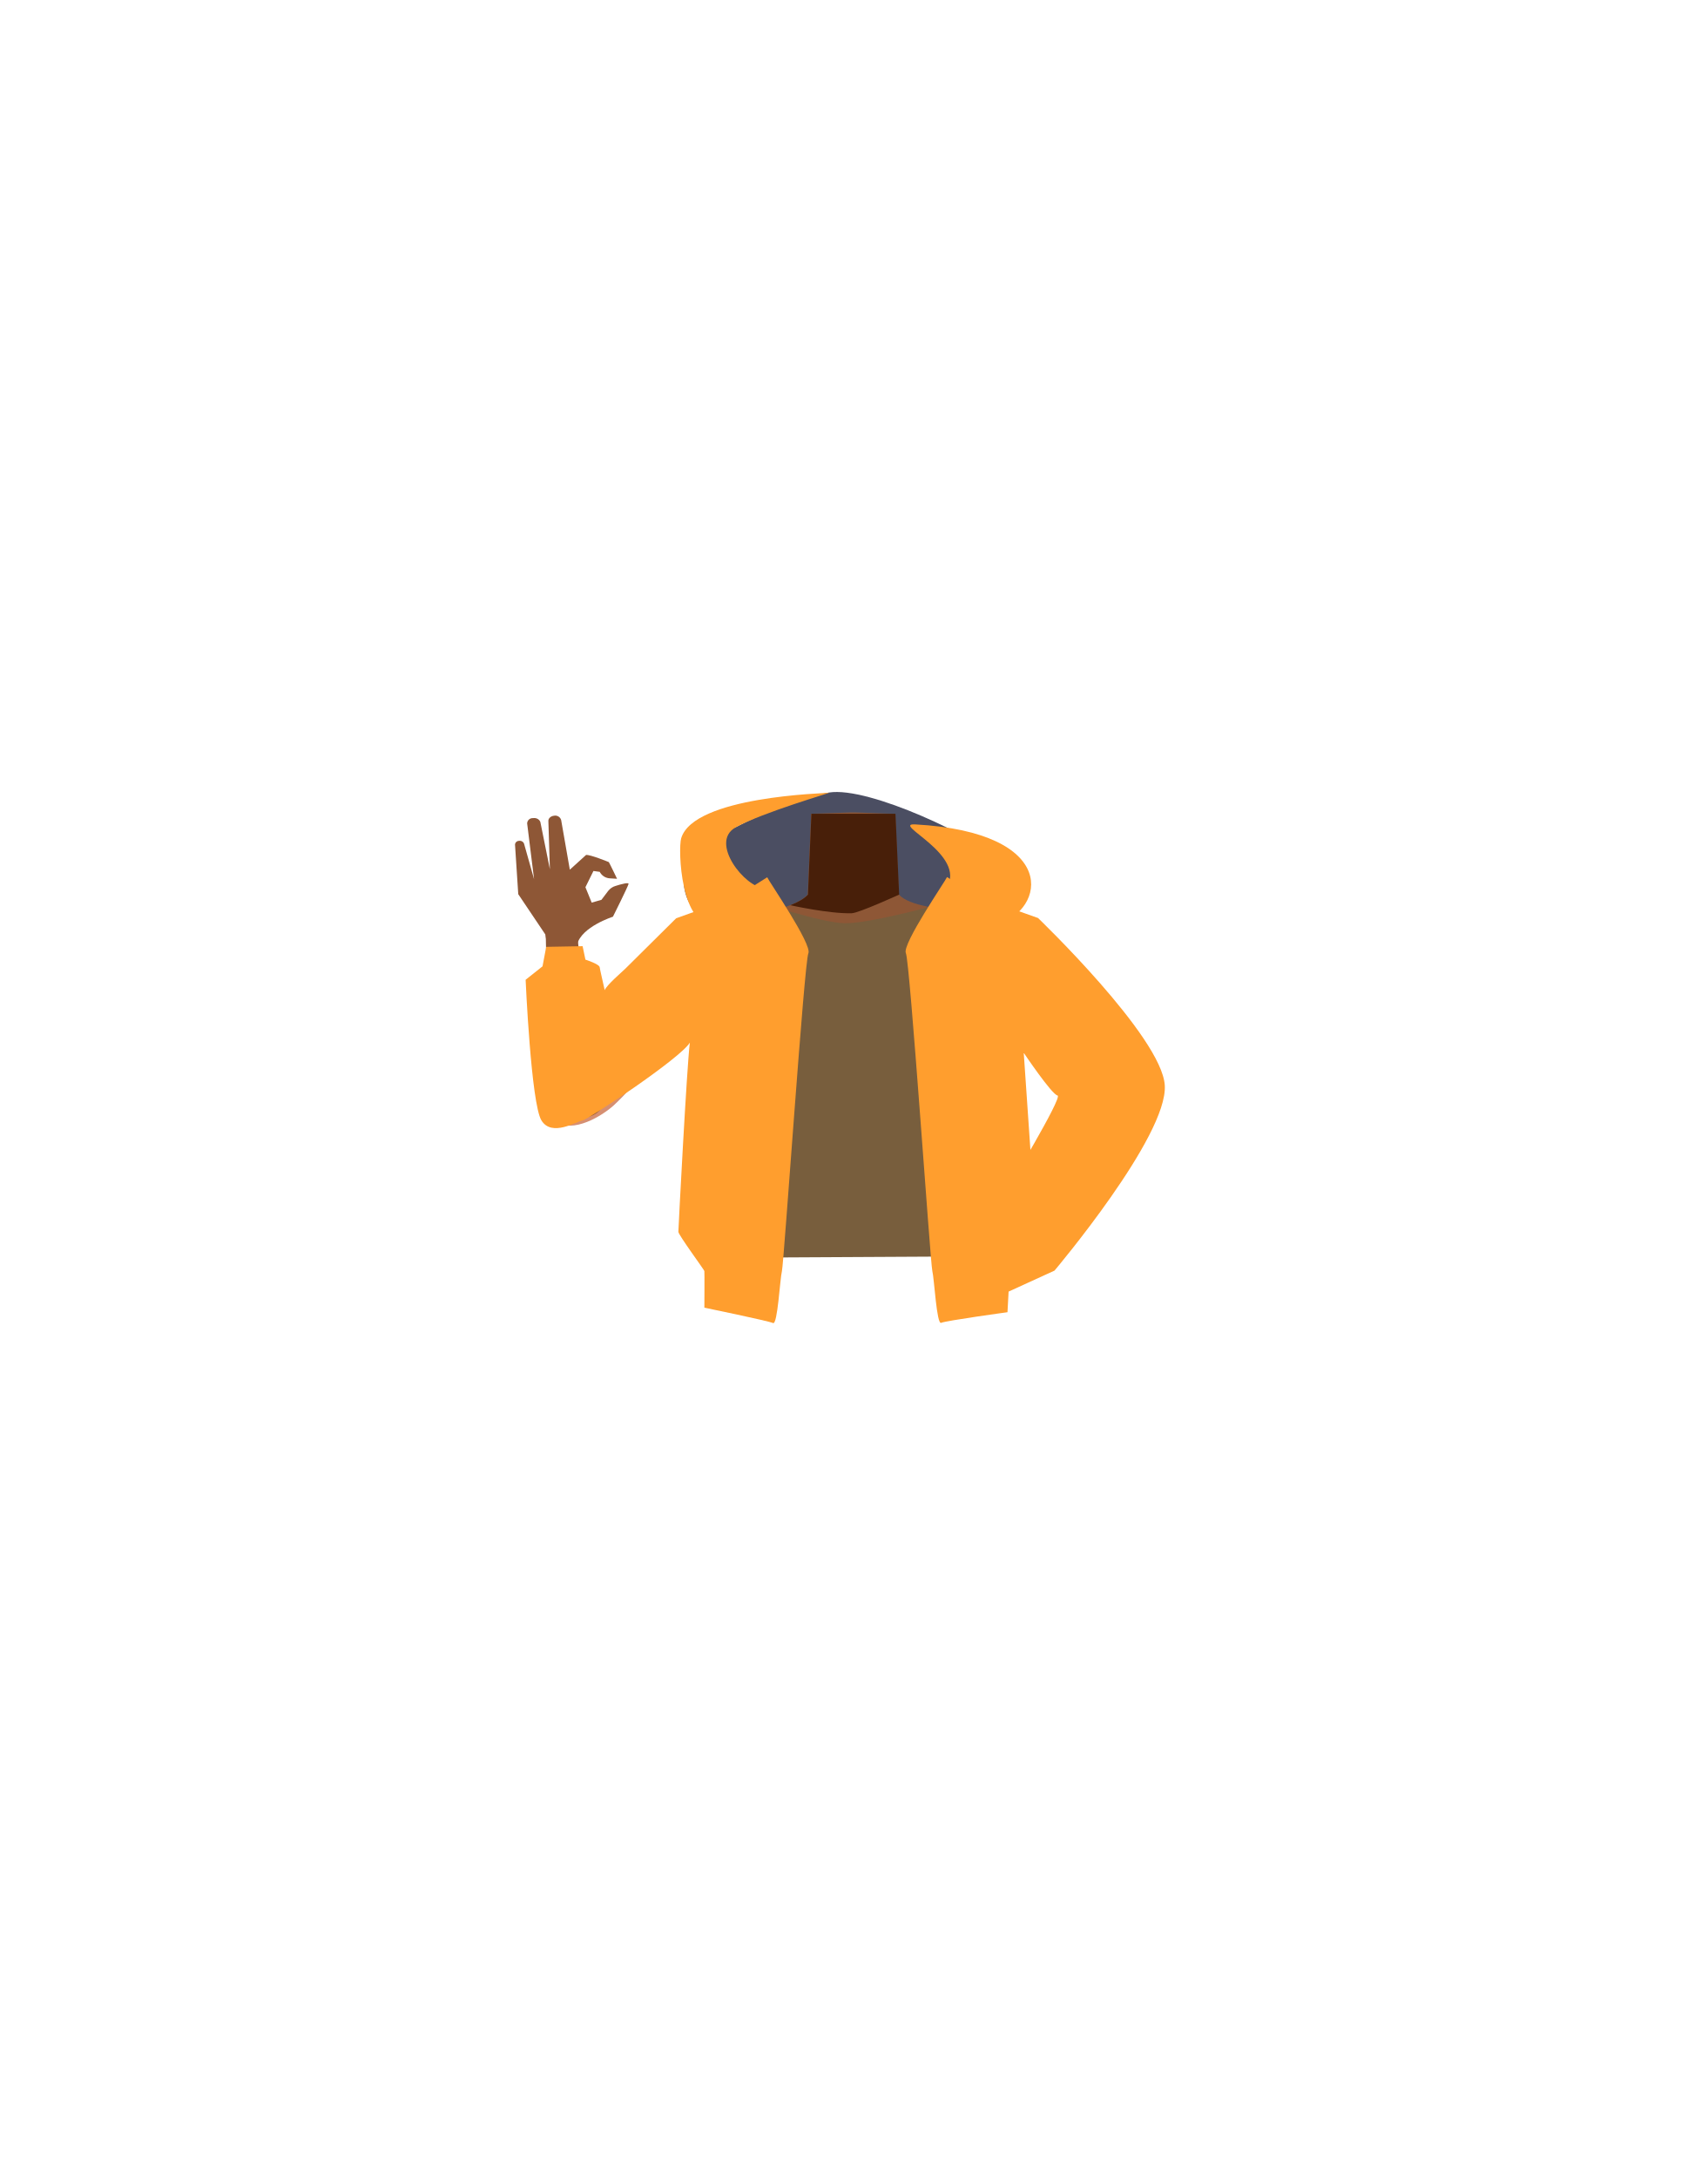
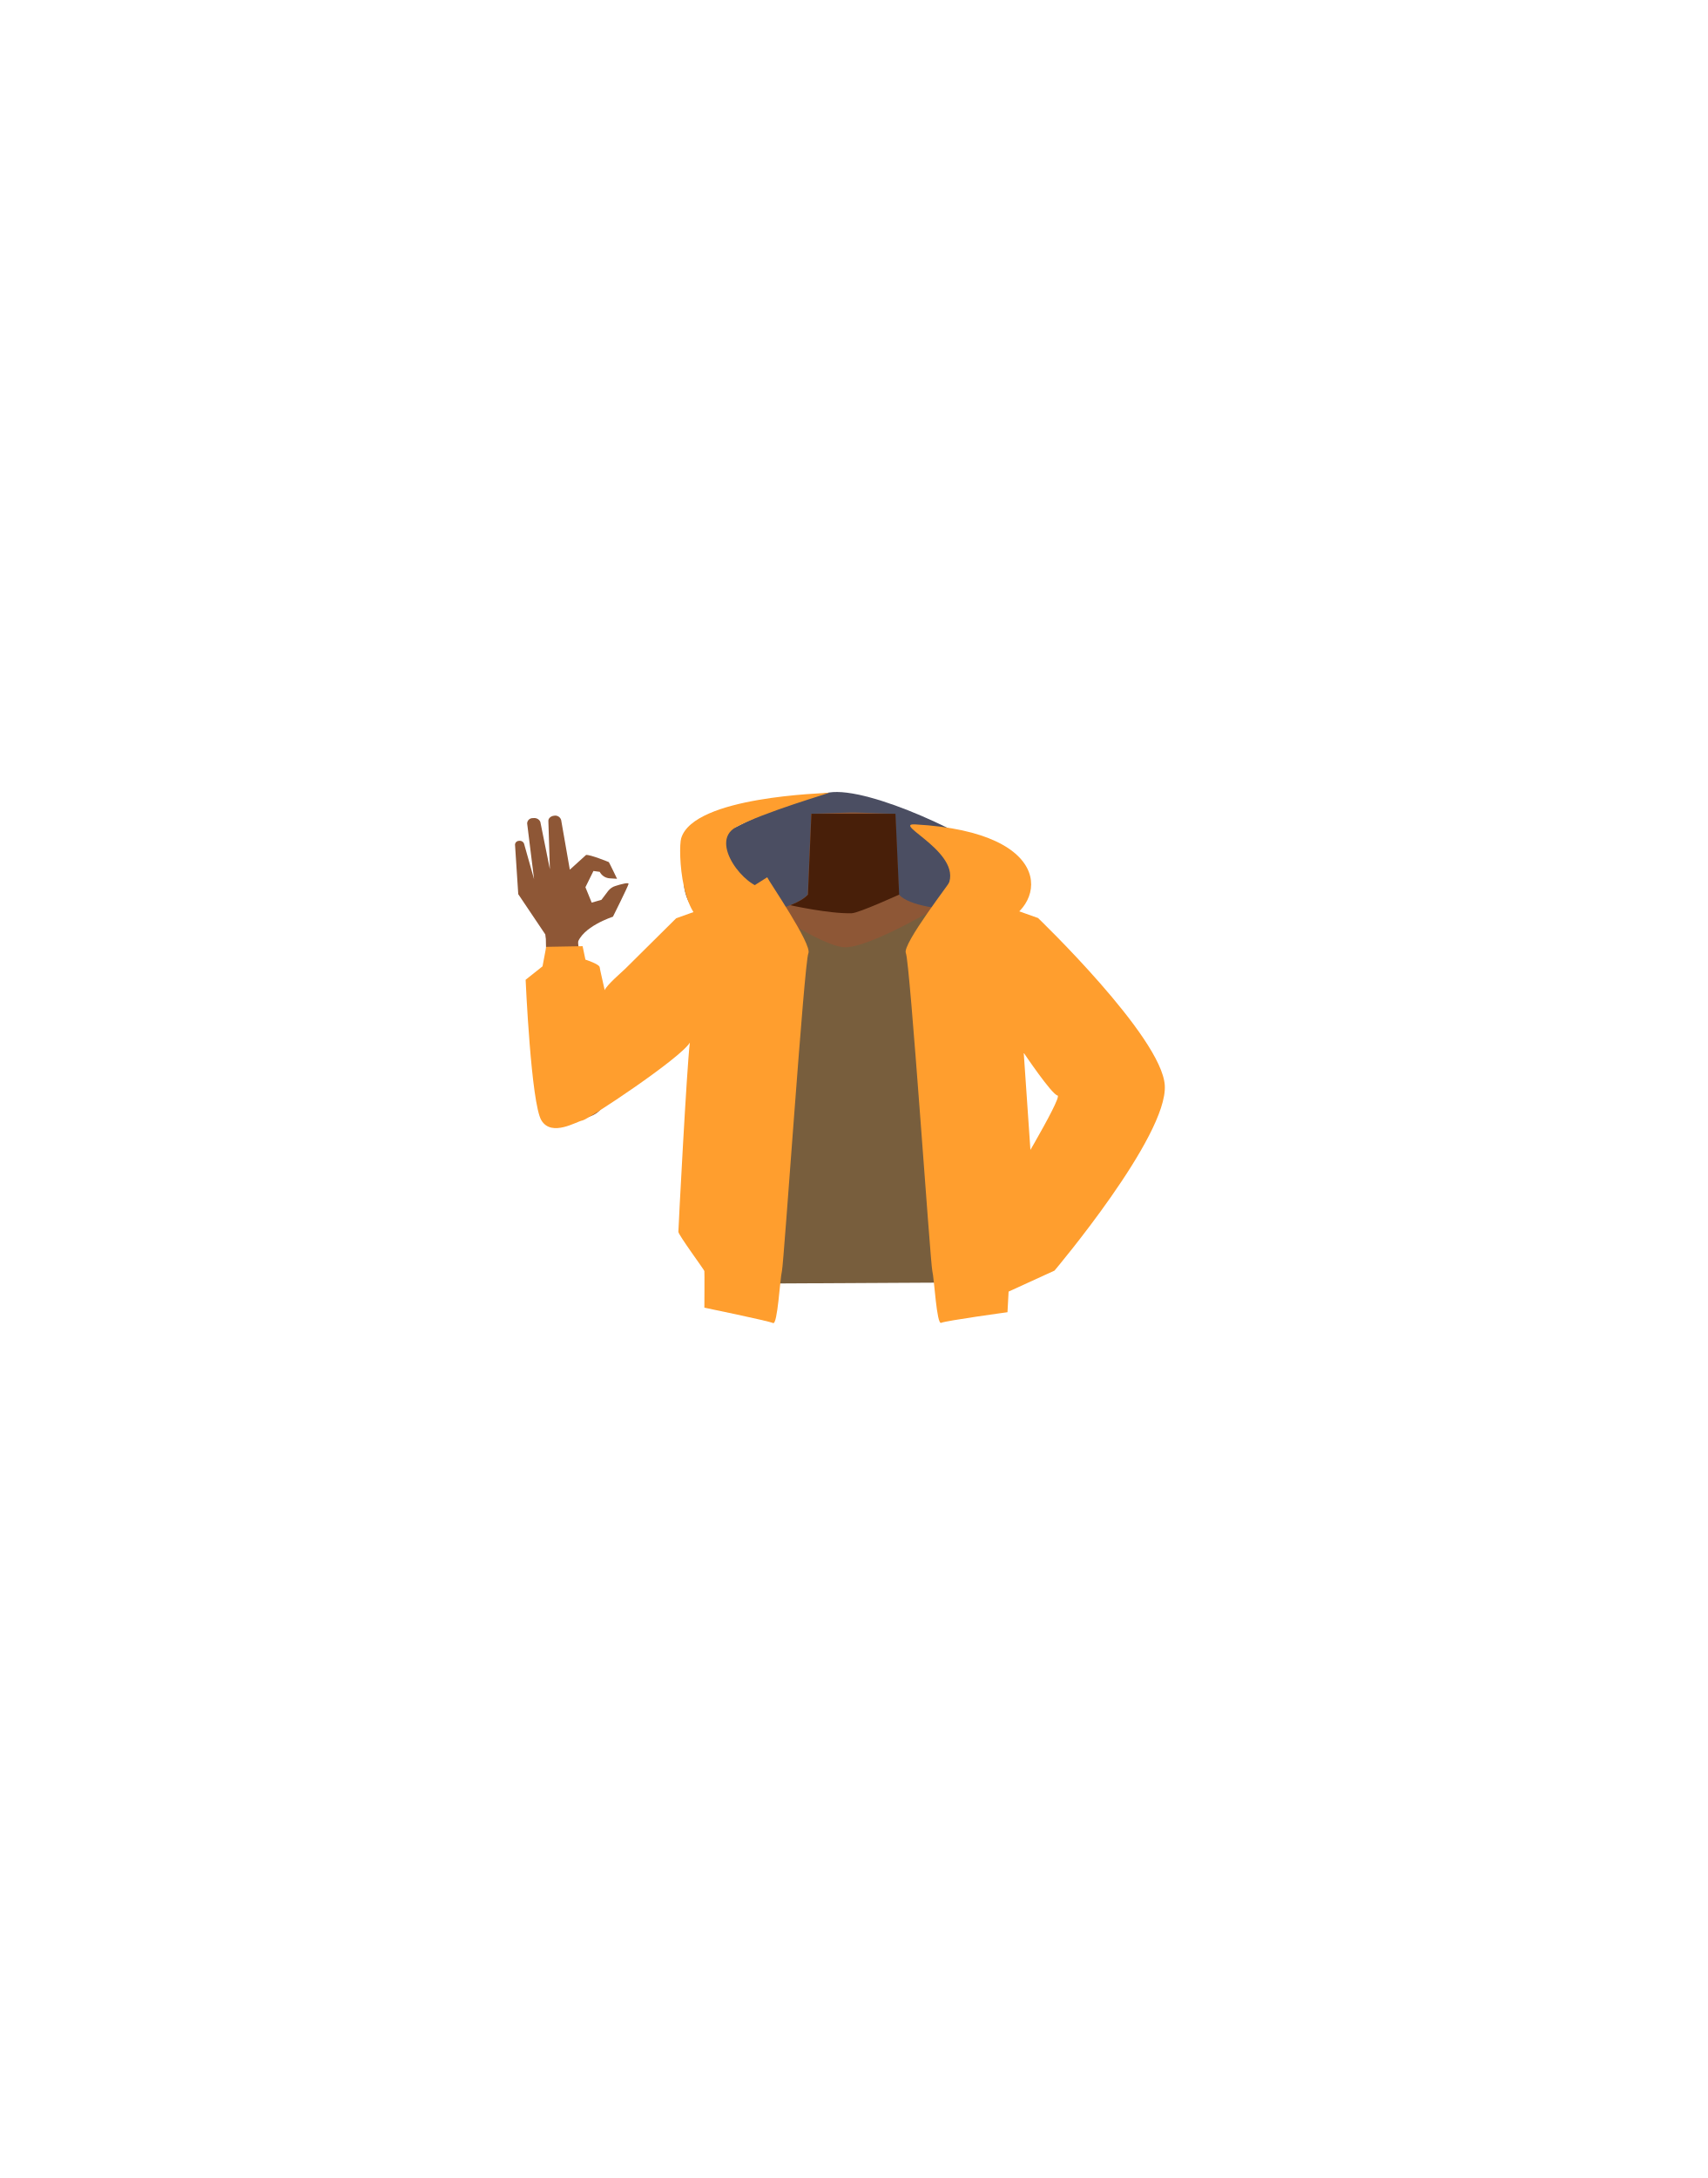
<svg xmlns="http://www.w3.org/2000/svg" version="1.1" id="Calque_1" x="0px" y="0px" viewBox="0 0 788 1005" style="enable-background:new 0 0 788 1005;" xml:space="preserve">
  <style type="text/css">
	.st0{fill:#D68F72;}
	.st1{fill:#AD6542;}
	.st2{fill:#4B4E62;}
	.st3{fill:#FF9E2E;}
	.st4{fill:#8E5736;}
	.st5{fill:#481F09;}
	.st6{fill:#785E3D;}
</style>
  <g id="Calque_1_00000165918863909943410580000000292529789984097681_">
    <g id="Calque_12">
      <path class="st0" d="M465.8,459.5c0,0-0.1,3.9-9.3,10c-10.9,7.3-6.9,21.4-8.4,28.7c-1,4.9-9.9,17.3-13.7,16.6    c-10.8-2-16.9-16.2-26.7-20.4c-5.7-2.4-8.2-4.7-13.7-2c-5.5-2.8-8-0.5-13.7,2c-9.8,4.2-15.8,18.5-26.7,20.4    c-3.9,0.7-12.7-11.7-13.7-16.6c-1.5-7.3,2.5-21.4-8.4-28.7c-9.2-6.1-11.6-11-11.6-11c-7-17.1-6.1-26.7,3.9-29.7s29.4-7,38.6-10.1    c4.7-1.6,8.5-3.4,10.6-5.8l1.6-37.3l18.3-0.6h2.2l14.3,0.5l4,0.1l0.7,15.7l0.6,12.9v0.5l0.4,8.2c0.4,0.5,0.9,0.9,1.5,1.3    c2.7,2,6.8,3.2,11.6,4.2c6.5,1.3,30.5,8,37.8,9.4c3.1,0.6-2.8-0.9,0,0C475.8,430.6,472.8,442.4,465.8,459.5z" />
      <path class="st1" d="M416.5,414.1c-5.4,4.2-18.8,11.4-21.3,12.6c-8.2,3.9-28.3-5-32.8-8.1c4.7-1.6,8.5-3.4,10.6-5.8l1.6-37.3h38.8    l1.2,28.5v0.5l0.4,8.2C415.4,413.2,415.9,413.7,416.5,414.1z" />
    </g>
  </g>
  <g id="Calque_9">
    <path class="st2" d="M360.6,443.9c-2.2,0.3-37.9-16.5-43.2-28.8s0.4-30.3,22.1-33.4c0,0,24.6-13,43.1-16s69.2,21.3,79,31.4   s9.9,28.5-1.8,29.7s-23.4,10.8-43.6,11.8S360.6,443.9,360.6,443.9z" />
    <path class="st3" d="M422.4,380.4c-11.5-0.6,24.1,13.9,14.5,29.3s2.2,23.3,23,17.1C483,419.8,489.2,384.1,422.4,380.4z" />
    <path class="st4" d="M481.9,456.8c-4,9.8-16.2,6.5-25.5,12.7c-10.9,7.3-6.9,21.4-8.4,28.7c-1,4.9-9.9,17.3-13.7,16.6   c-10.8-2-16.9-16.2-26.7-20.4c-5.7-2.4-8.2-4.7-13.7-2c-5.5-2.8-8-0.5-13.7,2c-9.8,4.2-15.8,18.5-26.7,20.4   c-3.9,0.7-12.7-11.7-13.7-16.6c-1.5-7.3,2.5-21.4-8.4-28.7c-9.2-6.1-21.4-2.9-25.5-12.7c-7-17.1,14.5-27,24.4-30   c11-3.3,25-5.5,34.4-9.1c3.5-1.4,6.4-3,8.1-4.9l1.6-37.3l18.3-0.6h2.2l14.3,0.5l4,0.1l0.7,15.7l0.6,12.9l0.4,8.7   c2.5,2.7,7.2,4.3,13,5.5c6.5,1.3,14.2,2.1,21.5,3.5c3,0.5,6,1.2,9,2.1C468.5,426.8,488.9,439.7,481.9,456.8z" />
    <path class="st5" d="M415,412.8c0,0-18.6,8.5-21.9,8.6c-10.4,0.3-28.3-3.7-28.3-3.7c3.5-1.4,6.4-3,8.1-4.9l1.6-37.3h38.8l1.3,28.5   L415,412.8z" />
    <path class="st0" d="M438.6,442.8c1.6,17.1,14.8,20.8,21.9,26.4c11.3,8.8,25.7,32.8,34.3,43.2c4.1,4.9,15.8,15.2,25.5,10.1l0,0   c12.1-7,6.3-18.1,3-23.1c-6.8-10.2-25.3-30.4-30.1-41.3c-3.6-8.1-5-16.7-19.3-25.2c0,0-13.9-9.3-25.7-4.8   C440.6,430.9,437.9,435.8,438.6,442.8L438.6,442.8z" />
    <path class="st0" d="M517.8,500.9c13.4,5.4,9.9,14.6,7.7,19.2c-2.3,5-37.9,48.2-46.9,60.3c-5.1,6.8-7.6,10.6-13.1,8.6   c-5-1.8-4.9-5.6-1.8-12.8c15.8-36.8,15.8-43.2,31.8-68.6C502.3,496.7,514.4,499.5,517.8,500.9z" />
-     <path class="st0" d="M348.7,447.1c-4.3,16.8-18,19.2-25.9,24c-12.6,7.7-29.3,29.7-39.7,39.1c-4.9,4.4-18.5,13.2-27.1,7.2l0,0   c-10.6-8.2-2.9-18.6,1.3-23.2c8.6-9.4,28.3-26.9,34.9-37.2c4.9-7.7,7.6-16.1,23.1-23.2c0,0,15.3-7.9,26.2-2.3   C348.6,435.1,350.5,440.2,348.7,447.1z" />
+     <path class="st0" d="M348.7,447.1c-4.3,16.8-18,19.2-25.9,24c-12.6,7.7-32.1,21.1-42.5,30.5c-4.9,4.4-15.7,21.8-24.3,15.8l0,0   c-10.6-8.2-2.9-18.6,1.3-23.2c8.6-9.4,28.3-26.9,34.9-37.2c4.9-7.7,7.6-16.1,23.1-23.2c0,0,15.3-7.9,26.2-2.3   C348.6,435.1,350.5,440.2,348.7,447.1z" />
    <path class="st4" d="M265.6,516.4c15-0.9,13.8-10,14.7-14.8c0.2-1.2-11.5-40.6-13.8-70c-0.6-7.9-2-12-8.1-11.8   c-5.5,0.2-6.7,3.2-6.6,6.4c0.5,31.2,1.4,21.5-2,78.9C249,519.8,261.8,516.6,265.6,516.4z" />
    <path class="st4" d="M280.7,411.1c0.9-1.1,2-1.9,3.4-2.3c2.5-0.8,6.2-1.8,6-0.9c-0.4,1.5-7.2,15.1-7.2,15.1s-14.4,4.6-16.5,12.7   c-0.5,2-13.7,1.3-13.7,1.3l-1-5.8l-12.5-18.6l-1.5-22.9c0.1-1,0.9-1.7,1.8-1.7l0,0c1-0.2,2.1,0.4,2.4,1.4l4.6,16.3l-3.2-25.8   c0.1-1.4,1.2-2.4,2.6-2.4h0.2c1.4-0.2,2.8,0.5,3.3,1.8l4.4,21.8l-0.7-22.2c-0.1-1.2,1-2.3,2.6-2.5l0,0c1.5-0.3,2.9,0.6,3.3,2   l4,22.9l7.5-6.8c2-0.2,10.5,3.3,10.5,3.3c0.5,0.8,3.8,7.7,3.8,7.7l-3.3-0.2c-1.8-0.1-3.4-1-4.4-2.5l-0.3-0.5l-2.9-0.4l-3.7,7.5   l2.9,7.1l4.5-1.3L280.7,411.1z" />
-     <path class="st6" d="M284.3,454.3l36.2,20.9l7.4-2v107.2l129.9-0.7l-5.6-112.1l14.9,21.5l38.5-22.5L474.3,426l-37.9-9.5   c0,0-34.7,9.8-46.7,9.5c-10.7-0.2-41-10.3-41-10.3l-36.5,10.1L284.3,454.3" />
+     <path class="st6" d="M284.3,454.3l36.2,20.9l7.4-2v119.2l129.9-0.7l-5.6-124.1l14.9,21.5l38.5-22.5L474.3,426l-37.9-9.5   c0,0-34.5,20.9-46.5,20.6c-10.7-0.2-41.2-21.4-41.2-21.4l-36.5,10.1L284.3,454.3" />
    <path class="st3" d="M330.4,426.8c13.1-1.4,22.5-17,22.5-17c-8.9,0-25.7-21.1-13.4-28s45-16.3,43.1-16s-62.4,1.6-68.2,21   C312.9,391.9,314.1,428.5,330.4,426.8z" />
    <path class="st3" d="M339.7,413.9l-27.6,9.8L288.6,447c-1.3,1.3-8.7,7.6-9.5,9.9c-0.6-2.8-2.3-10-2.3-10.5c0-1.5-6.6-3.6-6.6-3.6   l-1.3-6.2l-16.8,0.3l-1.7,9l-7.8,6.2c0,0,2.5,57.1,7.3,64.9c4.8,7.8,16.3,0.4,19,0c2.5-0.4,45.1-28.6,49.5-35.9   c-1.4,10.9-5.3,85.9-5.3,87.3s11.9,17.5,12,18.1s0,16.9,0,16.9s29.6,6.1,31.7,7.1s3.2-20.5,4.1-24s10.3-142.6,12.2-146.6   s-18.4-33.5-19-35.1L339.7,413.9z" />
-     <path class="st3" d="M437.1,404.7c-0.6,1.6-20.9,31.1-19,35.1s11.3,143.1,12.2,146.6s2,25,4.1,24s30.6-4.9,30.6-4.9   s1-18.6,1.1-19.2s12-16.5,12-18.1s-5.6-82.4-5.6-82.4s12.9,19.2,15.6,19.7s-24.8,45.8-20,38s-5.9,54-5.9,54l24.5-11.2   c0,0,52.4-62,50.9-85.5c-1.4-22.4-58.5-77.2-58.5-77.2l-27.6-9.8L437.1,404.7z" />
+     <path class="st3" d="M439.8,404.8c-0.6,1.6-23.6,31-21.7,35s11.3,143.1,12.2,146.6s2,25,4.1,24s30.6-4.9,30.6-4.9s1-18.6,1.1-19.2   s12-16.5,12-18.1s-5.6-82.4-5.6-82.4s12.9,19.2,15.6,19.7s-24.8,45.8-20,38s-5.9,54-5.9,54l24.5-11.2c0,0,52.4-62,50.9-85.5   c-1.4-22.4-58.5-77.2-58.5-77.2l-27.6-9.8L439.8,404.8z" />
  </g>
</svg>
